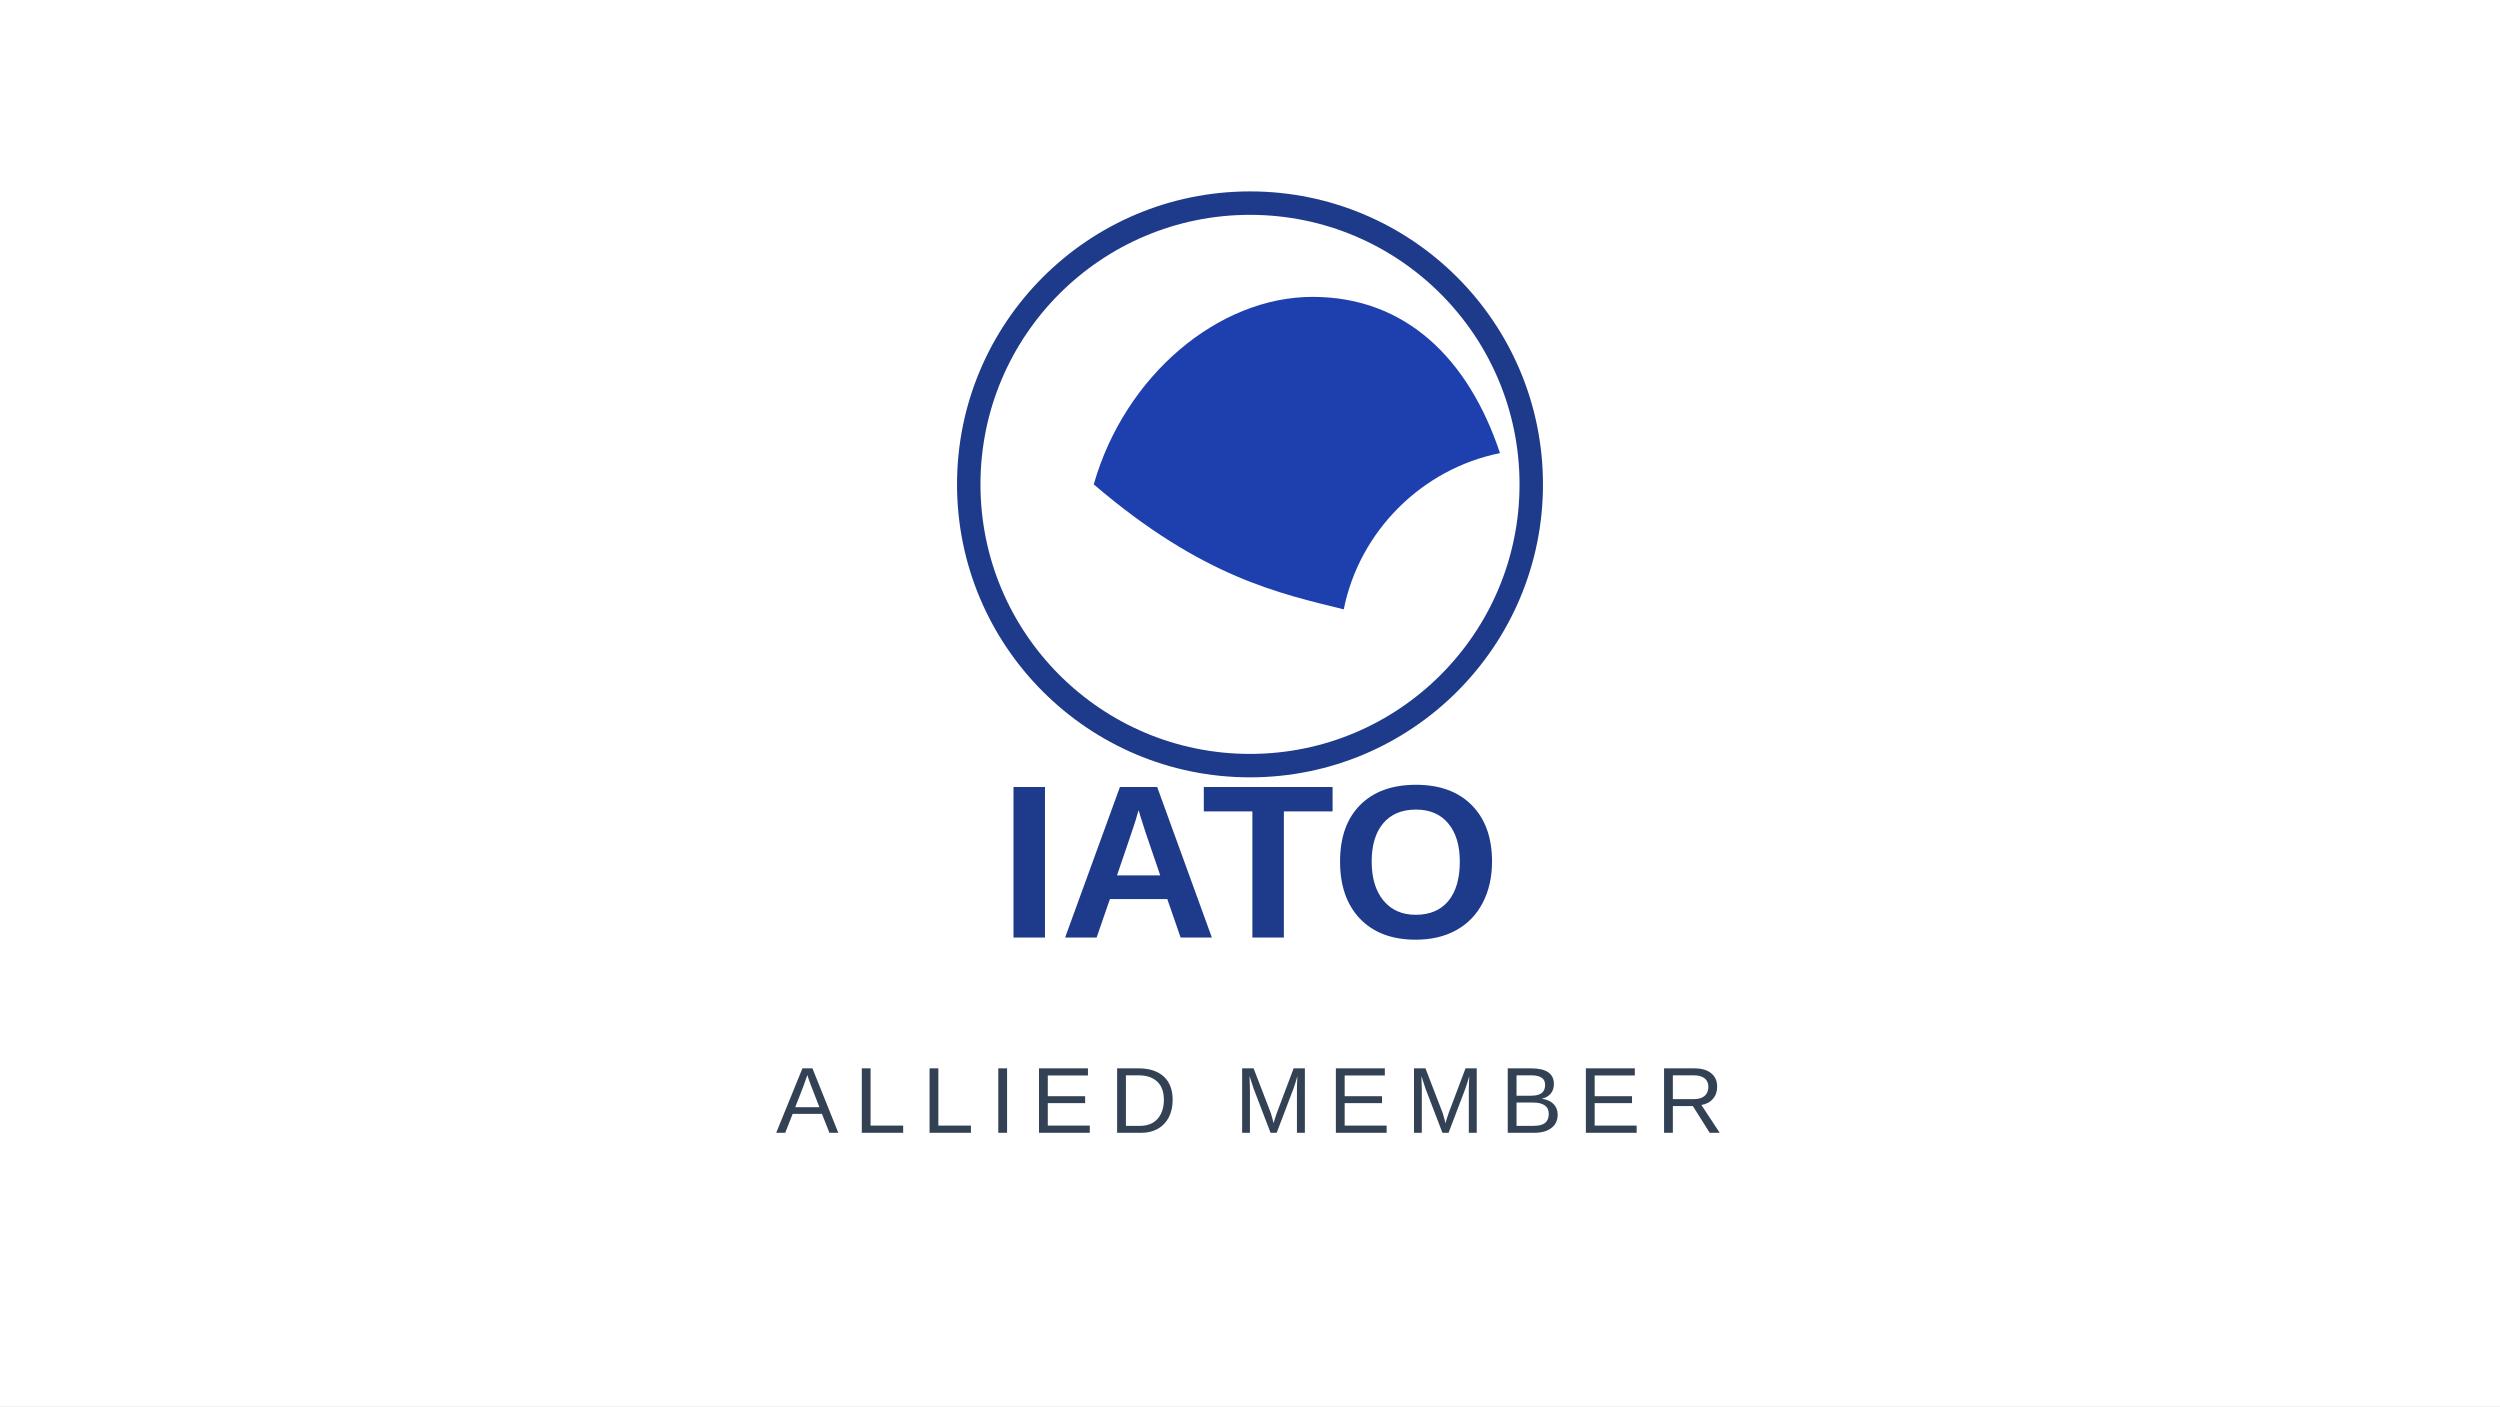
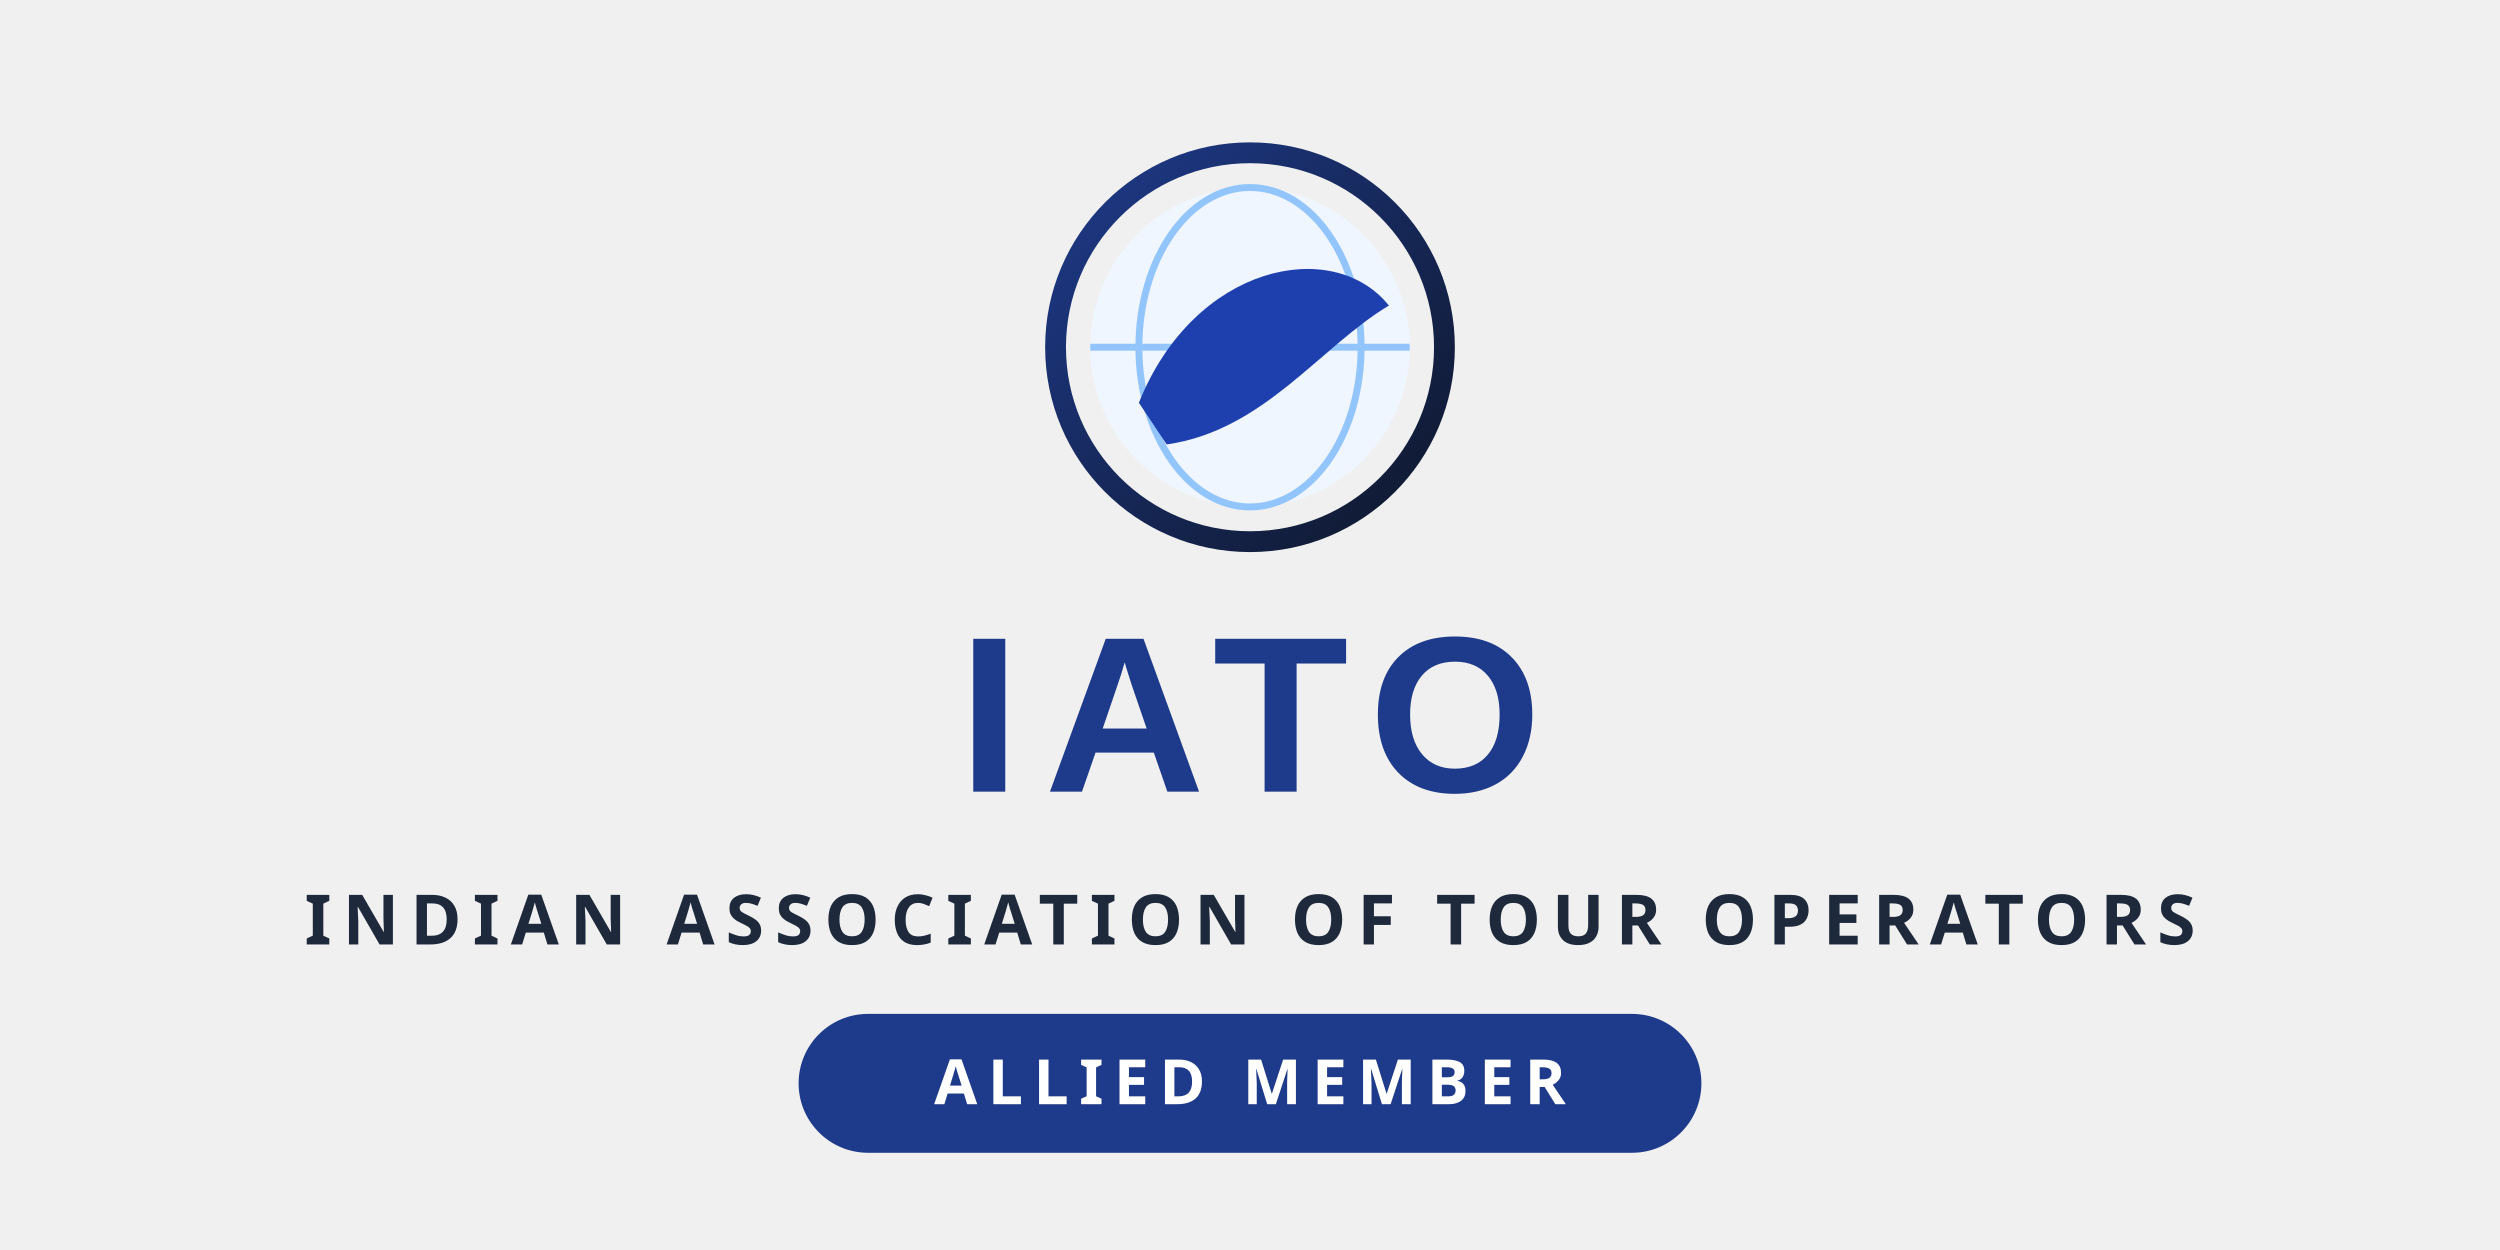
- <svg xmlns="http://www.w3.org/2000/svg" width="320" height="180" viewBox="0 0 320 180">
-   <rect width="320" height="180" fill="#fff" />
-   <circle cx="160" cy="62" r="36" fill="none" stroke="#1e3a8a" stroke-width="3" />
-   <path d="M140 62c4-14 16-24 28-24s20 8 24 20c-10 2-18 10-20 20-8-2-18-4-32-16z" fill="#1e40af" />
-   <text x="160" y="120" text-anchor="middle" font-family="Arial Black, Arial, sans-serif" font-size="28" fill="#1e3a8a" font-weight="700">IATO</text>
-   <text x="160" y="145" text-anchor="middle" font-family="Arial, sans-serif" font-size="12" fill="#334155" letter-spacing="2">ALLIED MEMBER</text>
+ <svg xmlns="http://www.w3.org/2000/svg" viewBox="0 0 360 180" width="360" height="180">
+   <defs>
+     <linearGradient id="iatoGrad" x1="0%" y1="0%" x2="100%" y2="100%">
+       <stop offset="0%" stop-color="#1E3A8A" />
+       <stop offset="100%" stop-color="#0F172A" />
+     </linearGradient>
+   </defs>
+   <rect width="360" height="180" fill="none" />
+   <g transform="translate(180, 50)">
+     <circle cx="0" cy="0" r="28" fill="none" stroke="url(#iatoGrad)" stroke-width="3" />
+     <circle cx="0" cy="0" r="23" fill="#EFF6FF" />
+     <ellipse cx="0" cy="0" rx="16" ry="23" fill="none" stroke="#93C5FD" stroke-width="1" />
+     <line x1="-23" y1="0" x2="23" y2="0" stroke="#93C5FD" stroke-width="1" />
+     <path d="M-16,8 C-8,-12 12,-16 20,-6 C10,0 2,12 -12,14 Z" fill="#1E40AF" />
+   </g>
+   <text x="180" y="114" text-anchor="middle" font-family="'Plus Jakarta Sans', Arial, sans-serif" font-size="32" font-weight="900" fill="#1E3A8A" letter-spacing="3.5">IATO</text>
+   <text x="180" y="136" text-anchor="middle" font-family="'Plus Jakarta Sans', system-ui, sans-serif" font-size="10" font-weight="800" fill="#1E293B" letter-spacing="1.6">INDIAN ASSOCIATION OF TOUR OPERATORS</text>
+   <g transform="translate(180, 156)">
+     <rect x="-65" y="-10" width="130" height="20" rx="10" fill="#1E3A8A" />
+     <text x="0" y="3" text-anchor="middle" font-family="'Plus Jakarta Sans', system-ui, sans-serif" font-size="9" font-weight="800" fill="#FFFFFF" letter-spacing="1.5">ALLIED MEMBER</text>
+   </g>
</svg>
